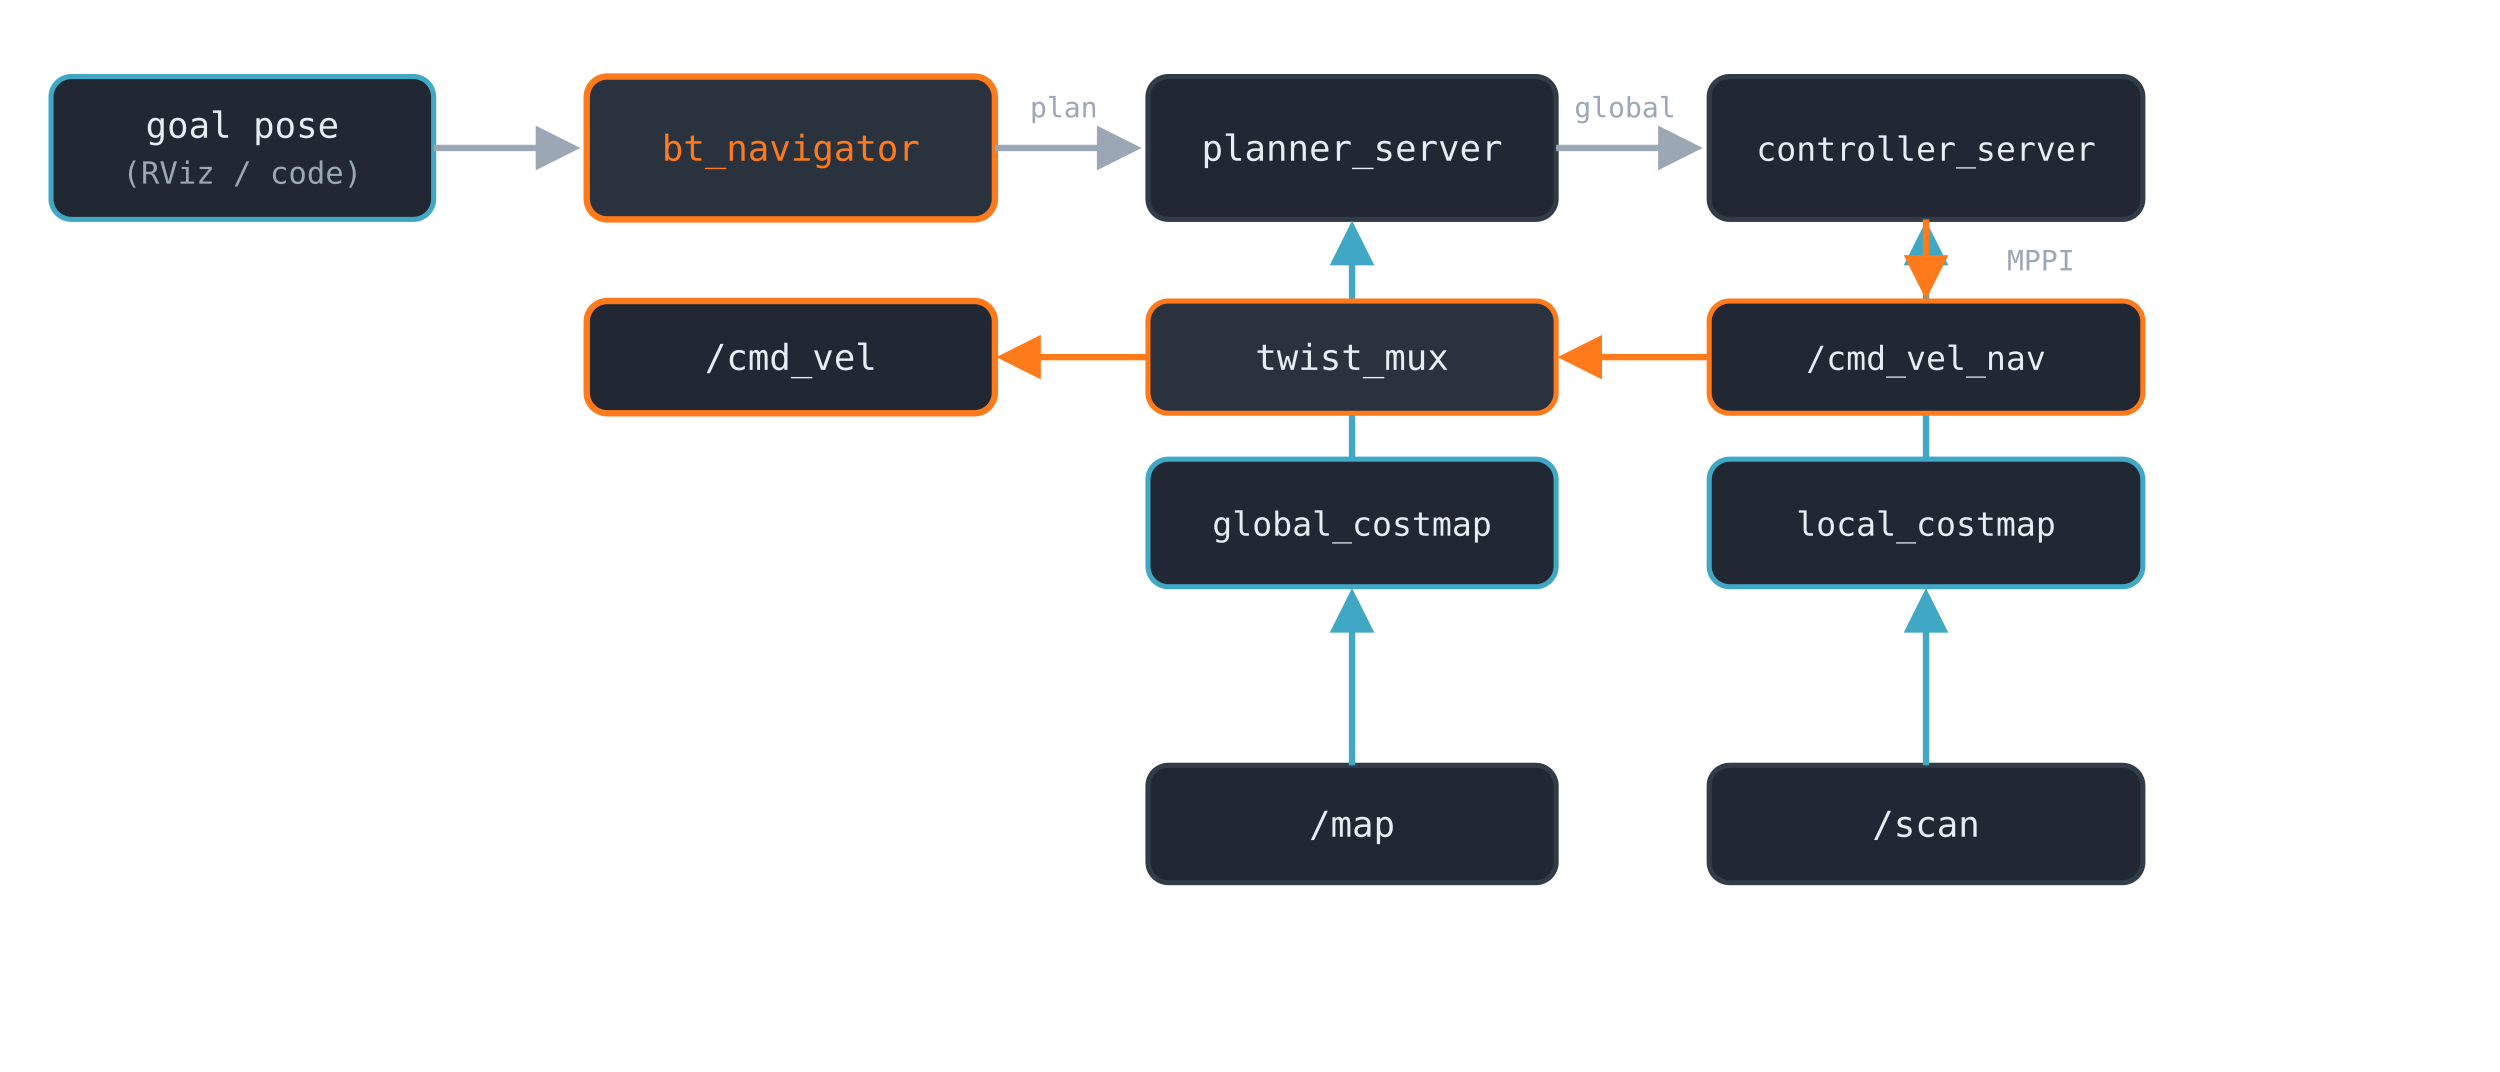
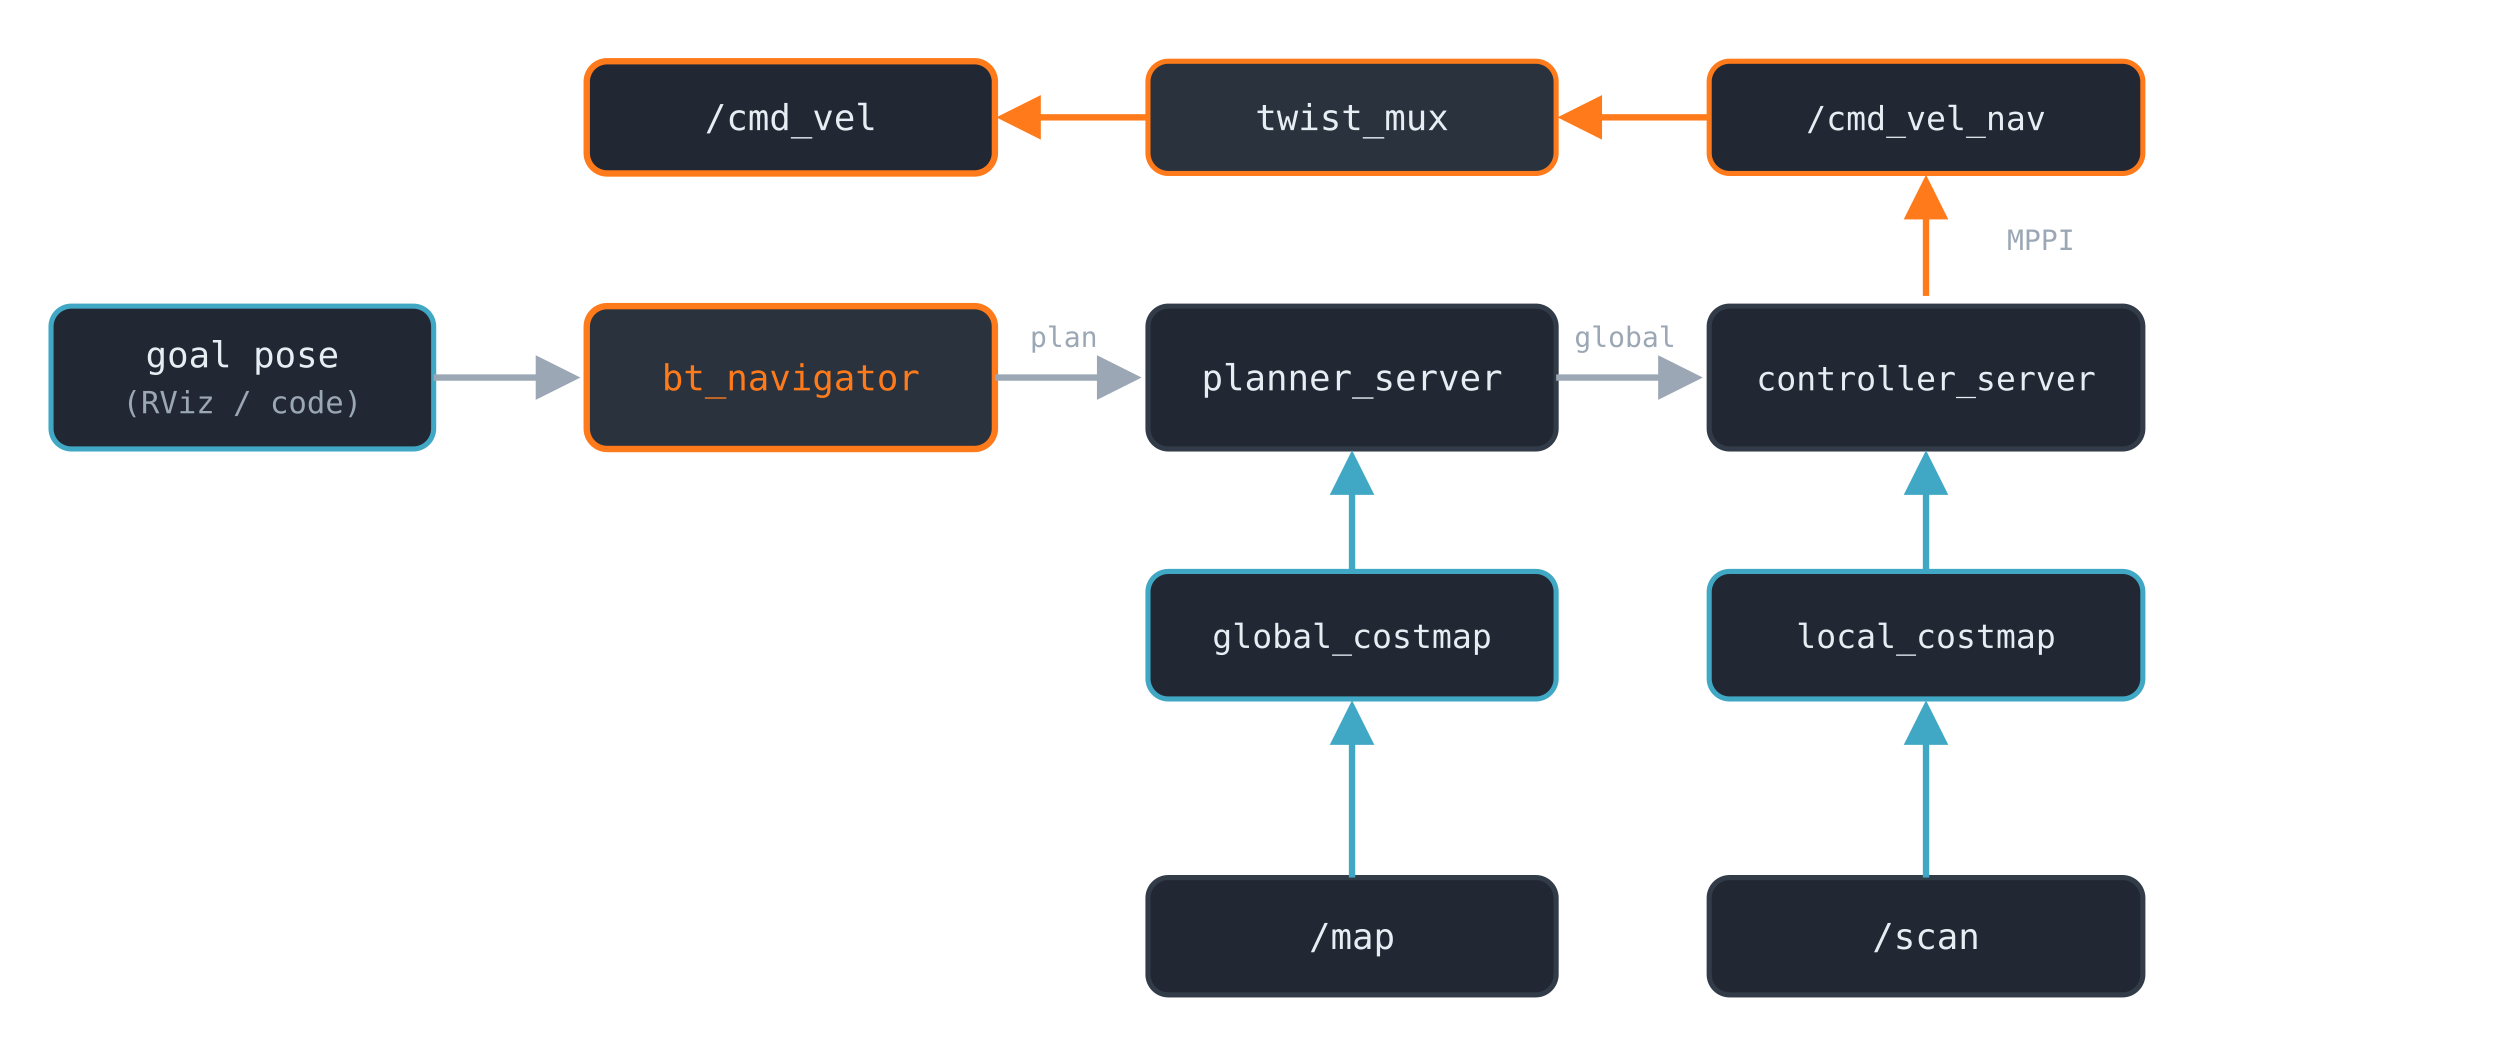
- <svg xmlns="http://www.w3.org/2000/svg" viewBox="0 0 980 420" font-family="'JetBrains Mono', ui-monospace, monospace">
+ <svg xmlns="http://www.w3.org/2000/svg" viewBox="0 0 980 412" font-family="'JetBrains Mono', ui-monospace, monospace">
  <defs>
    <marker id="pl-ar" viewBox="0 0 10 10" refX="8" refY="5" markerWidth="7" markerHeight="7" orient="auto-start-reverse">
      <path d="M0 0 L10 5 L0 10 z" fill="#9ba7b4" />
    </marker>
    <marker id="pl-cv" viewBox="0 0 10 10" refX="8" refY="5" markerWidth="7" markerHeight="7" orient="auto-start-reverse">
      <path d="M0 0 L10 5 L0 10 z" fill="#ff7a1a" />
    </marker>
    <marker id="pl-in" viewBox="0 0 10 10" refX="8" refY="5" markerWidth="7" markerHeight="7" orient="auto-start-reverse">
      <path d="M0 0 L10 5 L0 10 z" fill="#40a8c4" />
    </marker>
  </defs>
-   <rect x="20" y="30" width="150" height="56" rx="8" fill="#212833" stroke="#40a8c4" stroke-width="2" />
-   <text x="95" y="54" fill="#e6edf3" font-size="14" text-anchor="middle">goal pose</text>
-   <text x="95" y="72" fill="#9ba7b4" font-size="12" text-anchor="middle">(RViz / code)</text>
-   <rect x="230" y="30" width="160" height="56" rx="8" fill="#2a323d" stroke="#ff7a1a" stroke-width="2.5" />
-   <text x="310" y="63" fill="#ff7a1a" font-size="14" text-anchor="middle">bt_navigator</text>
-   <rect x="450" y="30" width="160" height="56" rx="8" fill="#212833" stroke="#323b48" stroke-width="2" />
-   <text x="530" y="63" fill="#e6edf3" font-size="14" text-anchor="middle">planner_server</text>
-   <rect x="670" y="30" width="170" height="56" rx="8" fill="#212833" stroke="#323b48" stroke-width="2" />
-   <text x="755" y="63" fill="#e6edf3" font-size="13" text-anchor="middle">controller_server</text>
-   <line x1="170" y1="58" x2="224" y2="58" stroke="#9ba7b4" stroke-width="2.5" marker-end="url(#pl-ar)" />
-   <line x1="390" y1="58" x2="444" y2="58" stroke="#9ba7b4" stroke-width="2.5" marker-end="url(#pl-ar)" />
-   <text x="417" y="46" fill="#9ba7b4" font-size="11" text-anchor="middle">plan</text>
-   <line x1="610" y1="58" x2="664" y2="58" stroke="#9ba7b4" stroke-width="2.5" marker-end="url(#pl-ar)" />
-   <text x="637" y="46" fill="#9ba7b4" font-size="11" text-anchor="middle">global</text>
-   <rect x="450" y="180" width="160" height="50" rx="8" fill="#212833" stroke="#40a8c4" stroke-width="2" />
-   <text x="530" y="210" fill="#e6edf3" font-size="13" text-anchor="middle">global_costmap</text>
-   <rect x="670" y="180" width="170" height="50" rx="8" fill="#212833" stroke="#40a8c4" stroke-width="2" />
-   <text x="755" y="210" fill="#e6edf3" font-size="13" text-anchor="middle">local_costmap</text>
-   <rect x="450" y="300" width="160" height="46" rx="8" fill="#212833" stroke="#323b48" stroke-width="2" />
-   <text x="530" y="328" fill="#e6edf3" font-size="14" text-anchor="middle">/map</text>
-   <rect x="670" y="300" width="170" height="46" rx="8" fill="#212833" stroke="#323b48" stroke-width="2" />
-   <text x="755" y="328" fill="#e6edf3" font-size="14" text-anchor="middle">/scan</text>
-   <line x1="530" y1="300" x2="530" y2="234" stroke="#40a8c4" stroke-width="2.5" marker-end="url(#pl-in)" />
-   <line x1="755" y1="300" x2="755" y2="234" stroke="#40a8c4" stroke-width="2.5" marker-end="url(#pl-in)" />
-   <line x1="530" y1="180" x2="530" y2="90" stroke="#40a8c4" stroke-width="2.5" marker-end="url(#pl-in)" />
-   <line x1="755" y1="180" x2="755" y2="90" stroke="#40a8c4" stroke-width="2.5" marker-end="url(#pl-in)" />
-   <rect x="670" y="118" width="170" height="44" rx="8" fill="#212833" stroke="#ff7a1a" stroke-width="2" />
-   <text x="755" y="145" fill="#e6edf3" font-size="13" text-anchor="middle">/cmd_vel_nav</text>
-   <rect x="450" y="118" width="160" height="44" rx="8" fill="#2a323d" stroke="#ff7a1a" stroke-width="2" />
-   <text x="530" y="145" fill="#e6edf3" font-size="14" text-anchor="middle">twist_mux</text>
-   <rect x="230" y="118" width="160" height="44" rx="8" fill="#212833" stroke="#ff7a1a" stroke-width="2.5" />
-   <text x="310" y="145" fill="#e6edf3" font-size="14" text-anchor="middle">/cmd_vel</text>
-   <line x1="755" y1="86" x2="755" y2="114" stroke="#ff7a1a" stroke-width="2.5" marker-end="url(#pl-cv)" />
-   <text x="800" y="106" fill="#9ba7b4" font-size="11" text-anchor="middle">MPPI</text>
-   <line x1="670" y1="140" x2="614" y2="140" stroke="#ff7a1a" stroke-width="2.5" marker-end="url(#pl-cv)" />
-   <line x1="450" y1="140" x2="394" y2="140" stroke="#ff7a1a" stroke-width="2.5" marker-end="url(#pl-cv)" />
+   <rect x="670" y="24" width="170" height="44" rx="8" fill="#212833" stroke="#ff7a1a" stroke-width="2" />
+   <text x="755" y="51" fill="#e6edf3" font-size="13" text-anchor="middle">/cmd_vel_nav</text>
+   <rect x="450" y="24" width="160" height="44" rx="8" fill="#2a323d" stroke="#ff7a1a" stroke-width="2" />
+   <text x="530" y="51" fill="#e6edf3" font-size="14" text-anchor="middle">twist_mux</text>
+   <rect x="230" y="24" width="160" height="44" rx="8" fill="#212833" stroke="#ff7a1a" stroke-width="2.5" />
+   <text x="310" y="51" fill="#e6edf3" font-size="14" text-anchor="middle">/cmd_vel</text>
+   <line x1="670" y1="46" x2="614" y2="46" stroke="#ff7a1a" stroke-width="2.5" marker-end="url(#pl-cv)" />
+   <line x1="450" y1="46" x2="394" y2="46" stroke="#ff7a1a" stroke-width="2.5" marker-end="url(#pl-cv)" />
+   <rect x="20" y="120" width="150" height="56" rx="8" fill="#212833" stroke="#40a8c4" stroke-width="2" />
+   <text x="95" y="144" fill="#e6edf3" font-size="14" text-anchor="middle">goal pose</text>
+   <text x="95" y="162" fill="#9ba7b4" font-size="12" text-anchor="middle">(RViz / code)</text>
+   <rect x="230" y="120" width="160" height="56" rx="8" fill="#2a323d" stroke="#ff7a1a" stroke-width="2.5" />
+   <text x="310" y="153" fill="#ff7a1a" font-size="14" text-anchor="middle">bt_navigator</text>
+   <rect x="450" y="120" width="160" height="56" rx="8" fill="#212833" stroke="#323b48" stroke-width="2" />
+   <text x="530" y="153" fill="#e6edf3" font-size="14" text-anchor="middle">planner_server</text>
+   <rect x="670" y="120" width="170" height="56" rx="8" fill="#212833" stroke="#323b48" stroke-width="2" />
+   <text x="755" y="153" fill="#e6edf3" font-size="13" text-anchor="middle">controller_server</text>
+   <line x1="170" y1="148" x2="224" y2="148" stroke="#9ba7b4" stroke-width="2.5" marker-end="url(#pl-ar)" />
+   <line x1="390" y1="148" x2="444" y2="148" stroke="#9ba7b4" stroke-width="2.5" marker-end="url(#pl-ar)" />
+   <text x="417" y="136" fill="#9ba7b4" font-size="11" text-anchor="middle">plan</text>
+   <line x1="610" y1="148" x2="664" y2="148" stroke="#9ba7b4" stroke-width="2.5" marker-end="url(#pl-ar)" />
+   <text x="637" y="136" fill="#9ba7b4" font-size="11" text-anchor="middle">global</text>
+   <line x1="755" y1="116" x2="755" y2="72" stroke="#ff7a1a" stroke-width="2.5" marker-end="url(#pl-cv)" />
+   <text x="800" y="98" fill="#9ba7b4" font-size="11" text-anchor="middle">MPPI</text>
+   <rect x="450" y="224" width="160" height="50" rx="8" fill="#212833" stroke="#40a8c4" stroke-width="2" />
+   <text x="530" y="254" fill="#e6edf3" font-size="13" text-anchor="middle">global_costmap</text>
+   <rect x="670" y="224" width="170" height="50" rx="8" fill="#212833" stroke="#40a8c4" stroke-width="2" />
+   <text x="755" y="254" fill="#e6edf3" font-size="13" text-anchor="middle">local_costmap</text>
+   <rect x="450" y="344" width="160" height="46" rx="8" fill="#212833" stroke="#323b48" stroke-width="2" />
+   <text x="530" y="372" fill="#e6edf3" font-size="14" text-anchor="middle">/map</text>
+   <rect x="670" y="344" width="170" height="46" rx="8" fill="#212833" stroke="#323b48" stroke-width="2" />
+   <text x="755" y="372" fill="#e6edf3" font-size="14" text-anchor="middle">/scan</text>
+   <line x1="530" y1="344" x2="530" y2="278" stroke="#40a8c4" stroke-width="2.5" marker-end="url(#pl-in)" />
+   <line x1="755" y1="344" x2="755" y2="278" stroke="#40a8c4" stroke-width="2.5" marker-end="url(#pl-in)" />
+   <line x1="530" y1="224" x2="530" y2="180" stroke="#40a8c4" stroke-width="2.5" marker-end="url(#pl-in)" />
+   <line x1="755" y1="224" x2="755" y2="180" stroke="#40a8c4" stroke-width="2.5" marker-end="url(#pl-in)" />
</svg>
